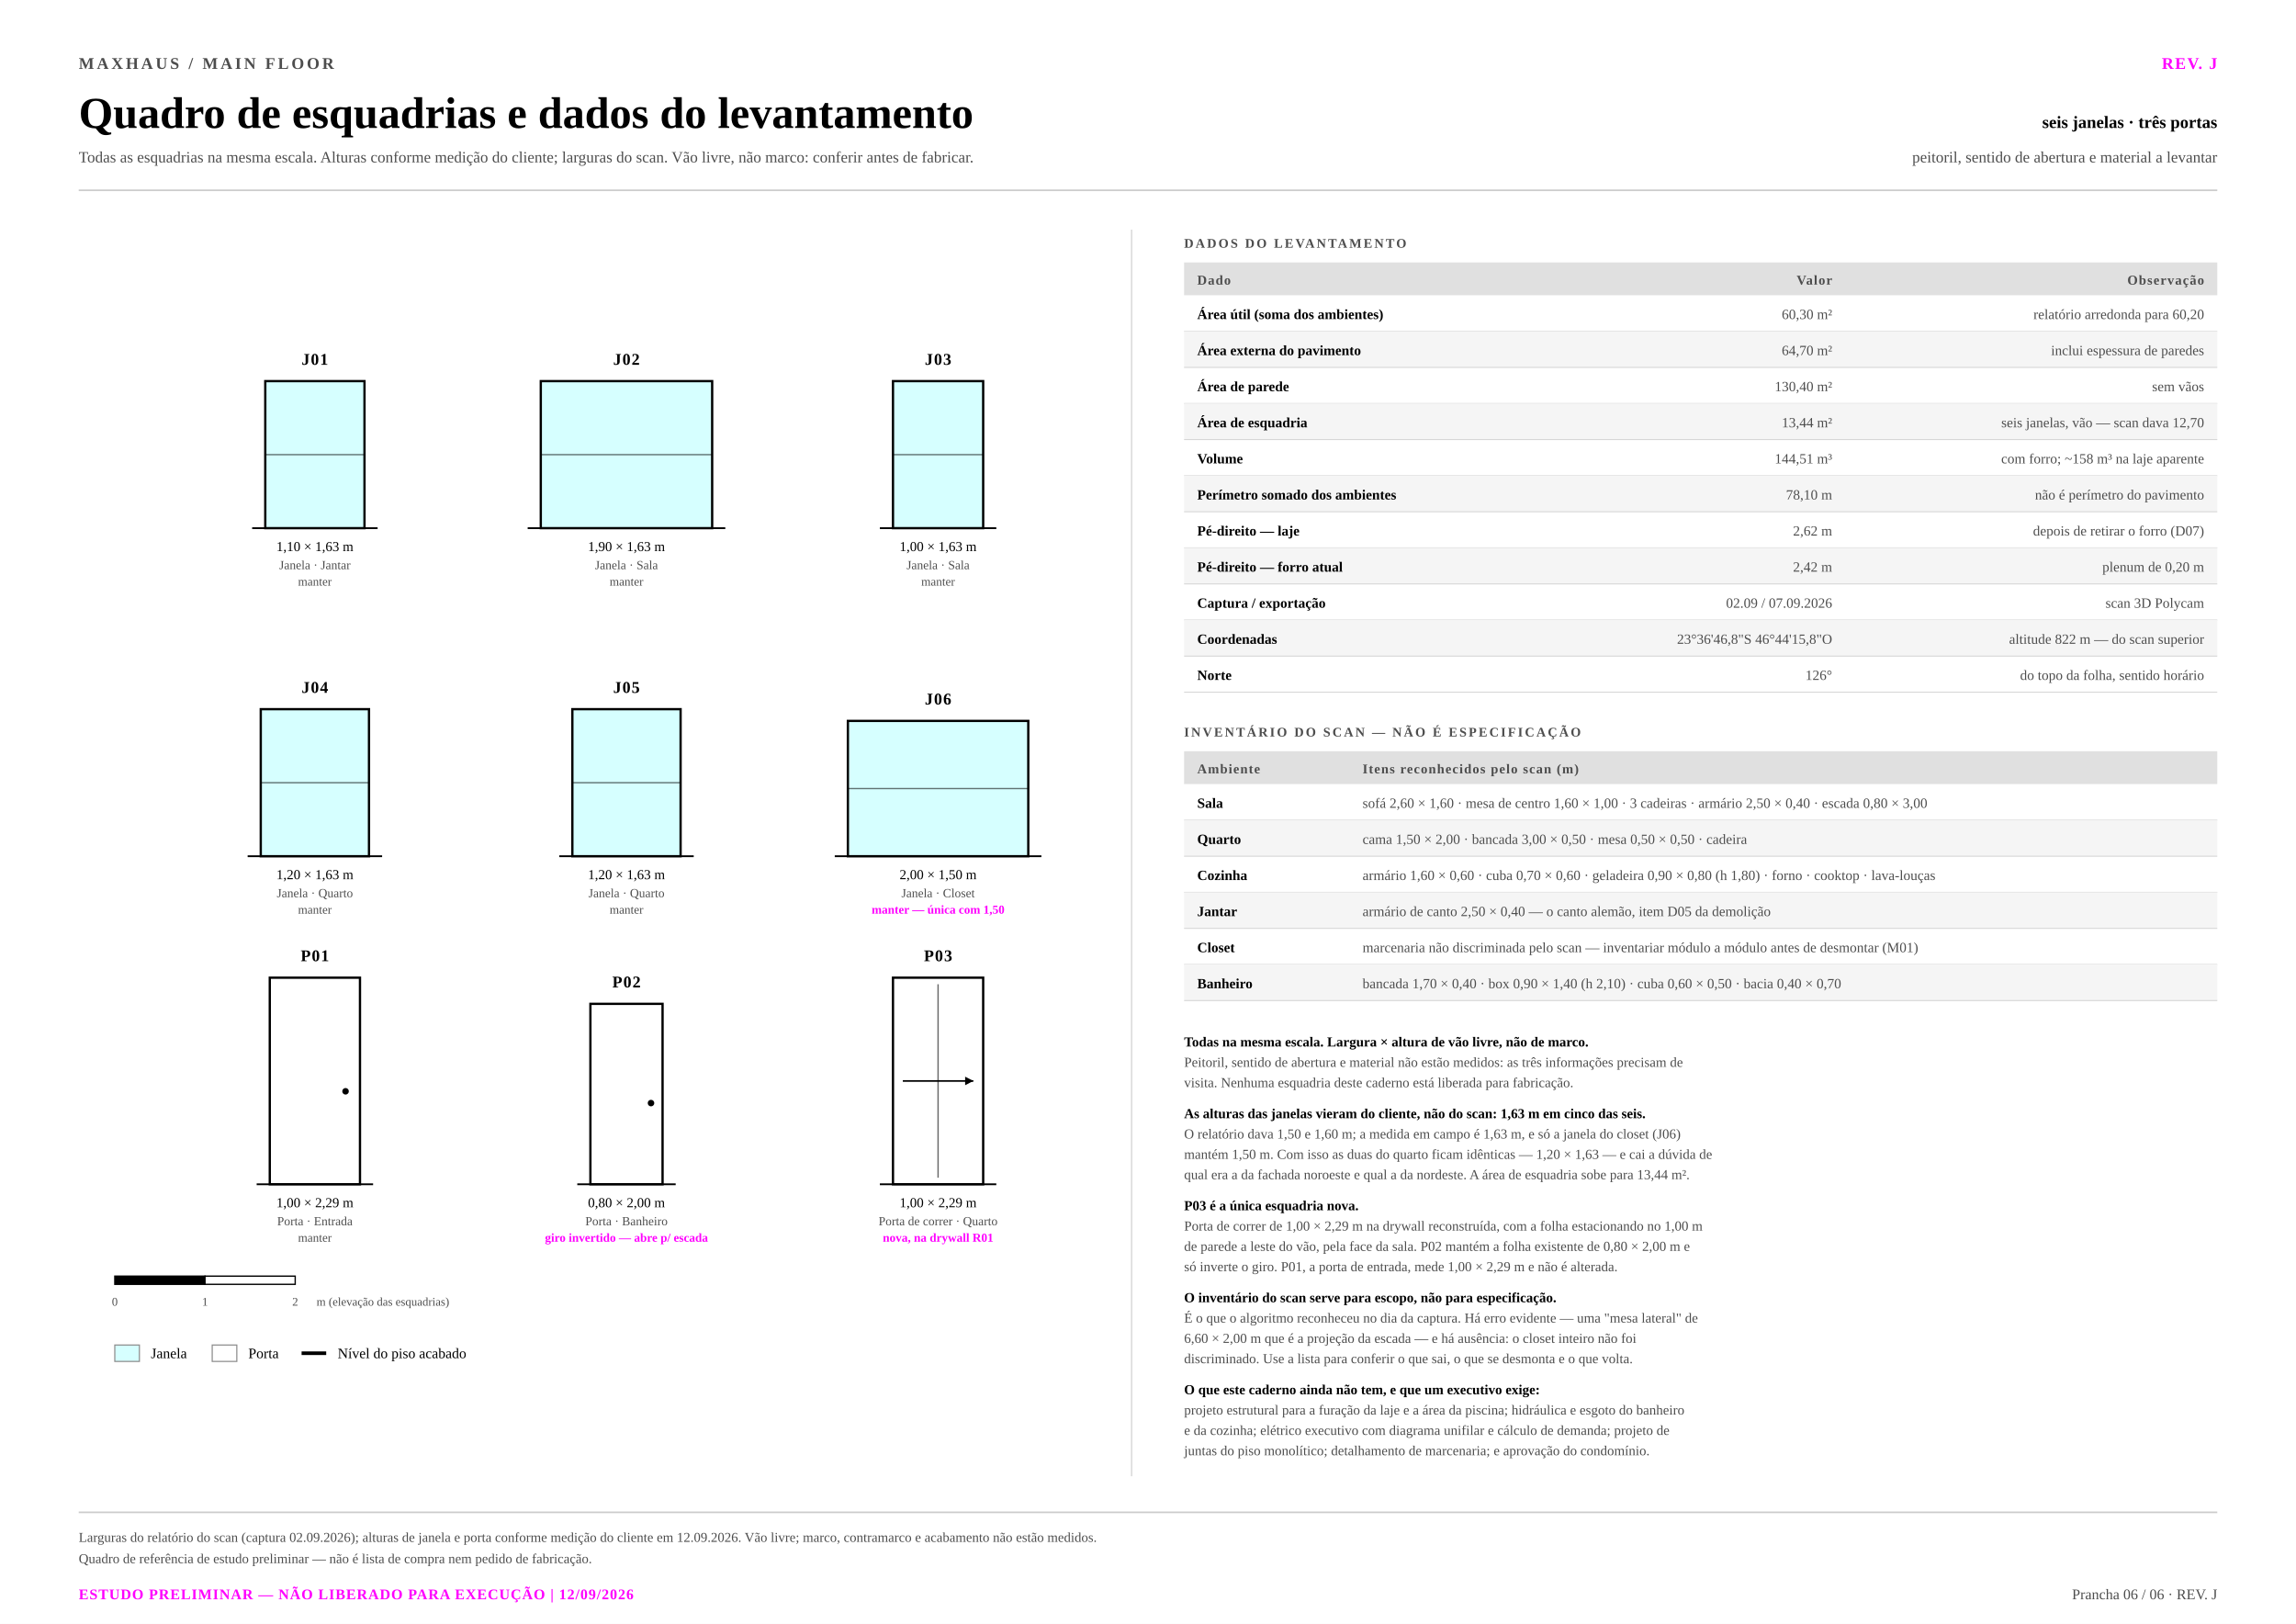
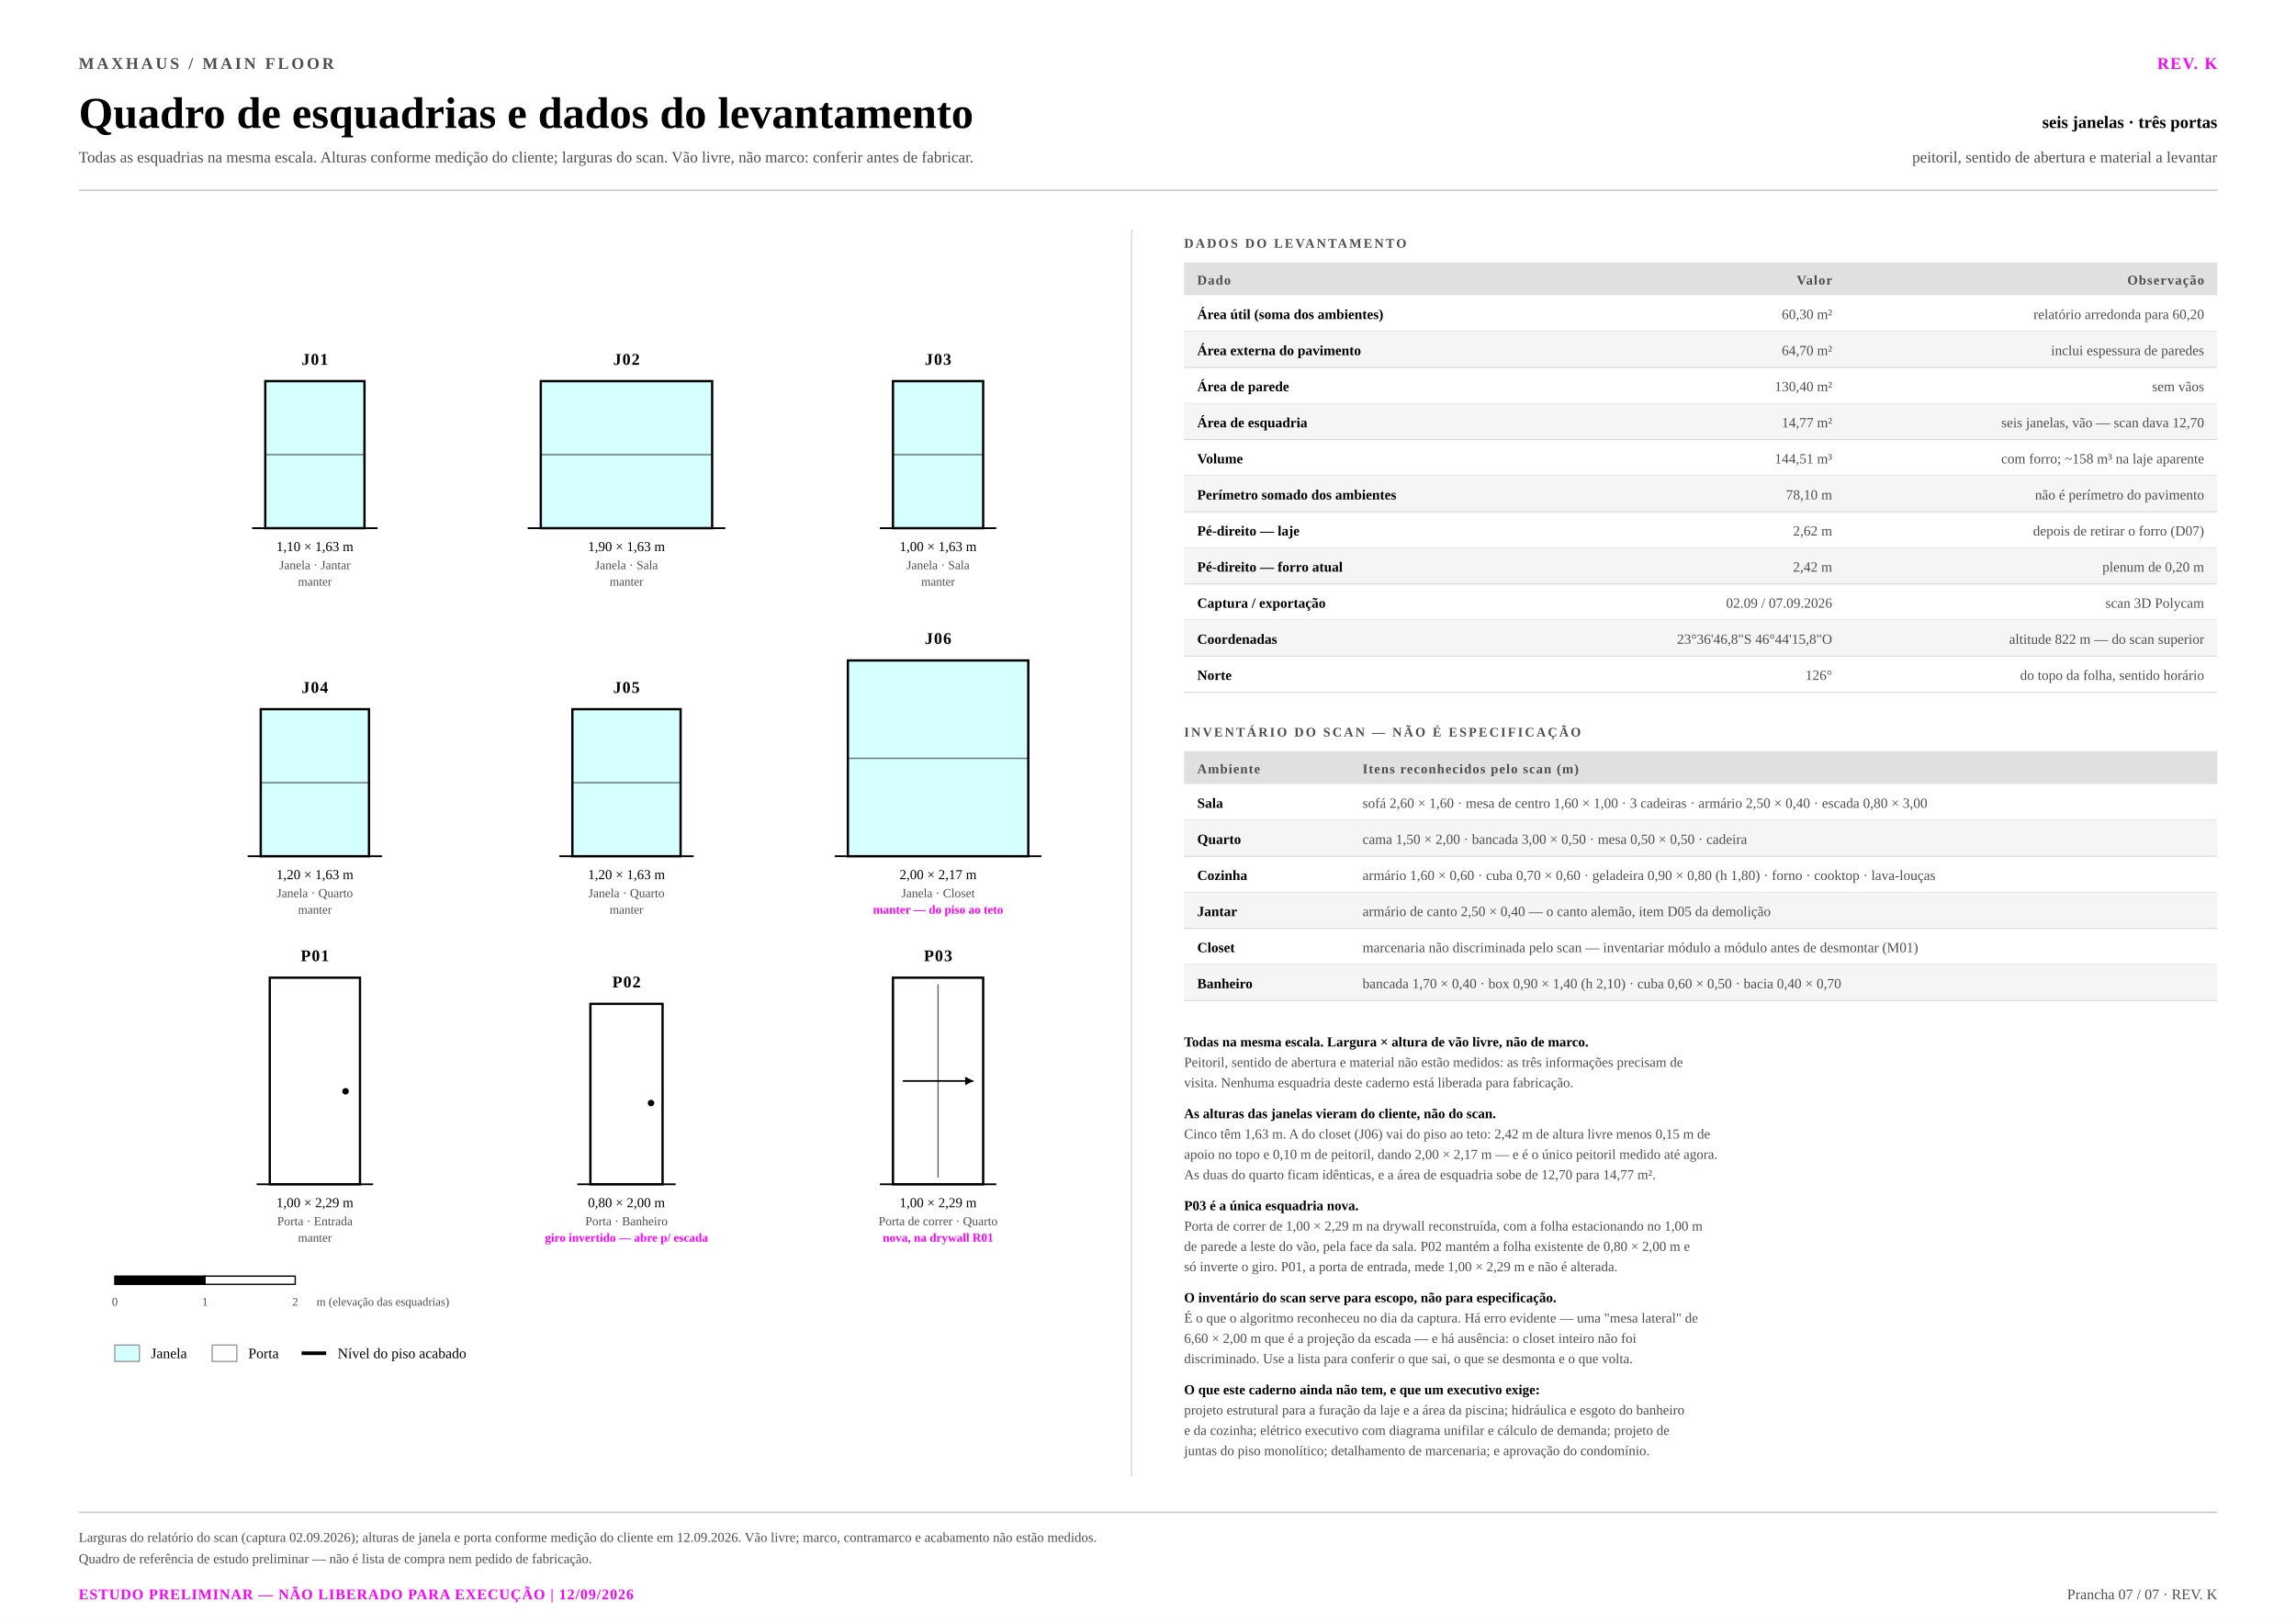
<svg xmlns="http://www.w3.org/2000/svg" viewBox="0 0 1400 990" width="1400" height="990">
  <rect x="0.00" y="0.00" width="1400.00" height="990.00" fill="#ffffff" />
  <text x="48.0" y="42.0" font-family="'Tiempos Text', 'Source Serif 4', Georgia, 'Times New Roman', Times, serif" font-size="10.0" fill="#4d4d4d" font-weight="bold" text-anchor="start" letter-spacing="1.60">MAXHAUS / MAIN FLOOR</text>
  <text x="48.0" y="78.0" font-family="'Tiempos Text', 'Source Serif 4', Georgia, 'Times New Roman', Times, serif" font-size="27.0" fill="#000000" font-weight="bold" text-anchor="start">Quadro de esquadrias e dados do levantamento</text>
  <text x="48.0" y="99.0" font-family="'Tiempos Text', 'Source Serif 4', Georgia, 'Times New Roman', Times, serif" font-size="9.6" fill="#4d4d4d" font-weight="normal" text-anchor="start">Todas as esquadrias na mesma escala. Alturas conforme medição do cliente; larguras do scan. Vão livre, não marco: conferir antes de fabricar.</text>
-   <text x="1352.0" y="42.0" font-family="'Tiempos Text', 'Source Serif 4', Georgia, 'Times New Roman', Times, serif" font-size="10.0" fill="#ff00ff" font-weight="bold" text-anchor="end" letter-spacing="0.80">REV. J</text>
+   <text x="1352.0" y="42.0" font-family="'Tiempos Text', 'Source Serif 4', Georgia, 'Times New Roman', Times, serif" font-size="10.0" fill="#ff00ff" font-weight="bold" text-anchor="end" letter-spacing="0.80">REV. K</text>
  <text x="1352.0" y="78.0" font-family="'Tiempos Text', 'Source Serif 4', Georgia, 'Times New Roman', Times, serif" font-size="10.5" fill="#000000" font-weight="bold" text-anchor="end">seis janelas · três portas</text>
  <text x="1352.0" y="99.0" font-family="'Tiempos Text', 'Source Serif 4', Georgia, 'Times New Roman', Times, serif" font-size="9.6" fill="#4d4d4d" font-weight="normal" text-anchor="end">peitoril, sentido de abertura e material a levantar</text>
  <line x1="48.00" y1="116.00" x2="1352.00" y2="116.00" stroke="#cccccc" stroke-width="1.00" />
  <rect x="161.75" y="232.35" width="60.50" height="89.65" fill="#d6ffff" stroke="#000000" stroke-width="1.40" />
  <line x1="161.75" y1="277.18" x2="222.25" y2="277.18" stroke="#000000" stroke-width="0.80" opacity="0.55" />
  <line x1="153.75" y1="322.00" x2="230.25" y2="322.00" stroke="#000000" stroke-width="1.10" />
  <text x="192.0" y="222.4" font-family="'Tiempos Text', 'Source Serif 4', Georgia, 'Times New Roman', Times, serif" font-size="10.0" fill="#000000" font-weight="bold" text-anchor="middle" letter-spacing="0.60">J01</text>
  <text x="192.0" y="336.0" font-family="'Tiempos Text', 'Source Serif 4', Georgia, 'Times New Roman', Times, serif" font-size="8.4" fill="#000000" font-weight="normal" text-anchor="middle">1,10 × 1,63 m</text>
  <text x="192.0" y="347.0" font-family="'Tiempos Text', 'Source Serif 4', Georgia, 'Times New Roman', Times, serif" font-size="7.6" fill="#4d4d4d" font-weight="normal" text-anchor="middle">Janela · Jantar</text>
  <text x="192.0" y="357.0" font-family="'Tiempos Text', 'Source Serif 4', Georgia, 'Times New Roman', Times, serif" font-size="7.4" fill="#4d4d4d" font-weight="normal" text-anchor="middle">manter</text>
  <rect x="329.75" y="232.35" width="104.50" height="89.65" fill="#d6ffff" stroke="#000000" stroke-width="1.40" />
  <line x1="329.75" y1="277.18" x2="434.25" y2="277.18" stroke="#000000" stroke-width="0.80" opacity="0.55" />
  <line x1="321.75" y1="322.00" x2="442.25" y2="322.00" stroke="#000000" stroke-width="1.10" />
  <text x="382.0" y="222.4" font-family="'Tiempos Text', 'Source Serif 4', Georgia, 'Times New Roman', Times, serif" font-size="10.0" fill="#000000" font-weight="bold" text-anchor="middle" letter-spacing="0.60">J02</text>
  <text x="382.0" y="336.0" font-family="'Tiempos Text', 'Source Serif 4', Georgia, 'Times New Roman', Times, serif" font-size="8.4" fill="#000000" font-weight="normal" text-anchor="middle">1,90 × 1,63 m</text>
  <text x="382.0" y="347.0" font-family="'Tiempos Text', 'Source Serif 4', Georgia, 'Times New Roman', Times, serif" font-size="7.6" fill="#4d4d4d" font-weight="normal" text-anchor="middle">Janela · Sala</text>
  <text x="382.0" y="357.0" font-family="'Tiempos Text', 'Source Serif 4', Georgia, 'Times New Roman', Times, serif" font-size="7.4" fill="#4d4d4d" font-weight="normal" text-anchor="middle">manter</text>
  <rect x="544.50" y="232.35" width="55.00" height="89.65" fill="#d6ffff" stroke="#000000" stroke-width="1.40" />
  <line x1="544.50" y1="277.18" x2="599.50" y2="277.18" stroke="#000000" stroke-width="0.80" opacity="0.55" />
  <line x1="536.50" y1="322.00" x2="607.50" y2="322.00" stroke="#000000" stroke-width="1.10" />
  <text x="572.0" y="222.4" font-family="'Tiempos Text', 'Source Serif 4', Georgia, 'Times New Roman', Times, serif" font-size="10.0" fill="#000000" font-weight="bold" text-anchor="middle" letter-spacing="0.60">J03</text>
  <text x="572.0" y="336.0" font-family="'Tiempos Text', 'Source Serif 4', Georgia, 'Times New Roman', Times, serif" font-size="8.4" fill="#000000" font-weight="normal" text-anchor="middle">1,00 × 1,63 m</text>
  <text x="572.0" y="347.0" font-family="'Tiempos Text', 'Source Serif 4', Georgia, 'Times New Roman', Times, serif" font-size="7.6" fill="#4d4d4d" font-weight="normal" text-anchor="middle">Janela · Sala</text>
  <text x="572.0" y="357.0" font-family="'Tiempos Text', 'Source Serif 4', Georgia, 'Times New Roman', Times, serif" font-size="7.4" fill="#4d4d4d" font-weight="normal" text-anchor="middle">manter</text>
  <rect x="159.00" y="432.35" width="66.00" height="89.65" fill="#d6ffff" stroke="#000000" stroke-width="1.40" />
  <line x1="159.00" y1="477.18" x2="225.00" y2="477.18" stroke="#000000" stroke-width="0.80" opacity="0.55" />
  <line x1="151.00" y1="522.00" x2="233.00" y2="522.00" stroke="#000000" stroke-width="1.10" />
  <text x="192.0" y="422.4" font-family="'Tiempos Text', 'Source Serif 4', Georgia, 'Times New Roman', Times, serif" font-size="10.0" fill="#000000" font-weight="bold" text-anchor="middle" letter-spacing="0.60">J04</text>
  <text x="192.0" y="536.0" font-family="'Tiempos Text', 'Source Serif 4', Georgia, 'Times New Roman', Times, serif" font-size="8.4" fill="#000000" font-weight="normal" text-anchor="middle">1,20 × 1,63 m</text>
  <text x="192.0" y="547.0" font-family="'Tiempos Text', 'Source Serif 4', Georgia, 'Times New Roman', Times, serif" font-size="7.6" fill="#4d4d4d" font-weight="normal" text-anchor="middle">Janela · Quarto</text>
  <text x="192.0" y="557.0" font-family="'Tiempos Text', 'Source Serif 4', Georgia, 'Times New Roman', Times, serif" font-size="7.4" fill="#4d4d4d" font-weight="normal" text-anchor="middle">manter</text>
  <rect x="349.00" y="432.35" width="66.00" height="89.65" fill="#d6ffff" stroke="#000000" stroke-width="1.40" />
  <line x1="349.00" y1="477.18" x2="415.00" y2="477.18" stroke="#000000" stroke-width="0.80" opacity="0.55" />
  <line x1="341.00" y1="522.00" x2="423.00" y2="522.00" stroke="#000000" stroke-width="1.10" />
  <text x="382.0" y="422.4" font-family="'Tiempos Text', 'Source Serif 4', Georgia, 'Times New Roman', Times, serif" font-size="10.0" fill="#000000" font-weight="bold" text-anchor="middle" letter-spacing="0.60">J05</text>
  <text x="382.0" y="536.0" font-family="'Tiempos Text', 'Source Serif 4', Georgia, 'Times New Roman', Times, serif" font-size="8.4" fill="#000000" font-weight="normal" text-anchor="middle">1,20 × 1,63 m</text>
  <text x="382.0" y="547.0" font-family="'Tiempos Text', 'Source Serif 4', Georgia, 'Times New Roman', Times, serif" font-size="7.6" fill="#4d4d4d" font-weight="normal" text-anchor="middle">Janela · Quarto</text>
  <text x="382.0" y="557.0" font-family="'Tiempos Text', 'Source Serif 4', Georgia, 'Times New Roman', Times, serif" font-size="7.4" fill="#4d4d4d" font-weight="normal" text-anchor="middle">manter</text>
-   <rect x="517.00" y="439.50" width="110.00" height="82.50" fill="#d6ffff" stroke="#000000" stroke-width="1.40" />
-   <line x1="517.00" y1="480.75" x2="627.00" y2="480.75" stroke="#000000" stroke-width="0.80" opacity="0.55" />
+   <rect x="517.00" y="402.65" width="110.00" height="119.35" fill="#d6ffff" stroke="#000000" stroke-width="1.40" />
+   <line x1="517.00" y1="462.32" x2="627.00" y2="462.32" stroke="#000000" stroke-width="0.80" opacity="0.55" />
  <line x1="509.00" y1="522.00" x2="635.00" y2="522.00" stroke="#000000" stroke-width="1.10" />
-   <text x="572.0" y="429.5" font-family="'Tiempos Text', 'Source Serif 4', Georgia, 'Times New Roman', Times, serif" font-size="10.0" fill="#000000" font-weight="bold" text-anchor="middle" letter-spacing="0.60">J06</text>
-   <text x="572.0" y="536.0" font-family="'Tiempos Text', 'Source Serif 4', Georgia, 'Times New Roman', Times, serif" font-size="8.4" fill="#000000" font-weight="normal" text-anchor="middle">2,00 × 1,50 m</text>
+   <text x="572.0" y="392.6" font-family="'Tiempos Text', 'Source Serif 4', Georgia, 'Times New Roman', Times, serif" font-size="10.0" fill="#000000" font-weight="bold" text-anchor="middle" letter-spacing="0.60">J06</text>
+   <text x="572.0" y="536.0" font-family="'Tiempos Text', 'Source Serif 4', Georgia, 'Times New Roman', Times, serif" font-size="8.4" fill="#000000" font-weight="normal" text-anchor="middle">2,00 × 2,17 m</text>
  <text x="572.0" y="547.0" font-family="'Tiempos Text', 'Source Serif 4', Georgia, 'Times New Roman', Times, serif" font-size="7.6" fill="#4d4d4d" font-weight="normal" text-anchor="middle">Janela · Closet</text>
-   <text x="572.0" y="557.0" font-family="'Tiempos Text', 'Source Serif 4', Georgia, 'Times New Roman', Times, serif" font-size="7.4" fill="#ff00ff" font-weight="bold" text-anchor="middle">manter — única com 1,50</text>
+   <text x="572.0" y="557.0" font-family="'Tiempos Text', 'Source Serif 4', Georgia, 'Times New Roman', Times, serif" font-size="7.4" fill="#ff00ff" font-weight="bold" text-anchor="middle">manter — do piso ao teto</text>
  <rect x="164.50" y="596.05" width="55.00" height="125.95" fill="#ffffff" stroke="#000000" stroke-width="1.40" />
  <line x1="209.60" y1="665.32" x2="209.60" y2="665.32" stroke="#000000" stroke-width="1.00" />
  <circle cx="210.70" cy="665.32" r="2.00" fill="#000000" />
  <line x1="156.50" y1="722.00" x2="227.50" y2="722.00" stroke="#000000" stroke-width="1.10" />
  <text x="192.0" y="586.0" font-family="'Tiempos Text', 'Source Serif 4', Georgia, 'Times New Roman', Times, serif" font-size="10.0" fill="#000000" font-weight="bold" text-anchor="middle" letter-spacing="0.60">P01</text>
  <text x="192.0" y="736.0" font-family="'Tiempos Text', 'Source Serif 4', Georgia, 'Times New Roman', Times, serif" font-size="8.4" fill="#000000" font-weight="normal" text-anchor="middle">1,00 × 2,29 m</text>
  <text x="192.0" y="747.0" font-family="'Tiempos Text', 'Source Serif 4', Georgia, 'Times New Roman', Times, serif" font-size="7.6" fill="#4d4d4d" font-weight="normal" text-anchor="middle">Porta · Entrada</text>
  <text x="192.0" y="757.0" font-family="'Tiempos Text', 'Source Serif 4', Georgia, 'Times New Roman', Times, serif" font-size="7.4" fill="#4d4d4d" font-weight="normal" text-anchor="middle">manter</text>
  <rect x="360.00" y="612.00" width="44.00" height="110.00" fill="#ffffff" stroke="#000000" stroke-width="1.40" />
  <line x1="396.08" y1="672.50" x2="396.08" y2="672.50" stroke="#000000" stroke-width="1.00" />
  <circle cx="396.96" cy="672.50" r="2.00" fill="#000000" />
  <line x1="352.00" y1="722.00" x2="412.00" y2="722.00" stroke="#000000" stroke-width="1.10" />
  <text x="382.0" y="602.0" font-family="'Tiempos Text', 'Source Serif 4', Georgia, 'Times New Roman', Times, serif" font-size="10.0" fill="#000000" font-weight="bold" text-anchor="middle" letter-spacing="0.60">P02</text>
  <text x="382.0" y="736.0" font-family="'Tiempos Text', 'Source Serif 4', Georgia, 'Times New Roman', Times, serif" font-size="8.4" fill="#000000" font-weight="normal" text-anchor="middle">0,80 × 2,00 m</text>
  <text x="382.0" y="747.0" font-family="'Tiempos Text', 'Source Serif 4', Georgia, 'Times New Roman', Times, serif" font-size="7.6" fill="#4d4d4d" font-weight="normal" text-anchor="middle">Porta · Banheiro</text>
  <text x="382.0" y="757.0" font-family="'Tiempos Text', 'Source Serif 4', Georgia, 'Times New Roman', Times, serif" font-size="7.4" fill="#ff00ff" font-weight="bold" text-anchor="middle">giro invertido — abre p/ escada</text>
  <rect x="544.50" y="596.05" width="55.00" height="125.95" fill="#ffffff" stroke="#000000" stroke-width="1.40" />
  <line x1="572.00" y1="600.05" x2="572.00" y2="718.00" stroke="#000000" stroke-width="0.80" opacity="0.60" />
  <line x1="550.50" y1="659.02" x2="593.50" y2="659.02" stroke="#000000" stroke-width="1.00" />
  <path d="M 593.5 659.0 L 588.5 656.4 L 588.5 661.6 Z" fill="#000000" />
  <line x1="536.50" y1="722.00" x2="607.50" y2="722.00" stroke="#000000" stroke-width="1.10" />
  <text x="572.0" y="586.0" font-family="'Tiempos Text', 'Source Serif 4', Georgia, 'Times New Roman', Times, serif" font-size="10.0" fill="#000000" font-weight="bold" text-anchor="middle" letter-spacing="0.60">P03</text>
  <text x="572.0" y="736.0" font-family="'Tiempos Text', 'Source Serif 4', Georgia, 'Times New Roman', Times, serif" font-size="8.4" fill="#000000" font-weight="normal" text-anchor="middle">1,00 × 2,29 m</text>
  <text x="572.0" y="747.0" font-family="'Tiempos Text', 'Source Serif 4', Georgia, 'Times New Roman', Times, serif" font-size="7.6" fill="#4d4d4d" font-weight="normal" text-anchor="middle">Porta de correr · Quarto</text>
  <text x="572.0" y="757.0" font-family="'Tiempos Text', 'Source Serif 4', Georgia, 'Times New Roman', Times, serif" font-size="7.4" fill="#ff00ff" font-weight="bold" text-anchor="middle">nova, na drywall R01</text>
  <rect x="70.00" y="778.00" width="55.00" height="5.00" fill="#000000" stroke="#000000" stroke-width="0.80" />
  <rect x="125.00" y="778.00" width="55.00" height="5.00" fill="#ffffff" stroke="#000000" stroke-width="0.80" />
  <text x="70.0" y="796.0" font-family="'Tiempos Text', 'Source Serif 4', Georgia, 'Times New Roman', Times, serif" font-size="7.2" fill="#4d4d4d" font-weight="normal" text-anchor="middle">0</text>
  <text x="125.0" y="796.0" font-family="'Tiempos Text', 'Source Serif 4', Georgia, 'Times New Roman', Times, serif" font-size="7.2" fill="#4d4d4d" font-weight="normal" text-anchor="middle">1</text>
  <text x="180.0" y="796.0" font-family="'Tiempos Text', 'Source Serif 4', Georgia, 'Times New Roman', Times, serif" font-size="7.2" fill="#4d4d4d" font-weight="normal" text-anchor="middle">2</text>
  <text x="193.0" y="796.0" font-family="'Tiempos Text', 'Source Serif 4', Georgia, 'Times New Roman', Times, serif" font-size="7.2" fill="#4d4d4d" font-weight="normal" text-anchor="start">m   (elevação das esquadrias)</text>
  <rect x="70.00" y="820.00" width="15.00" height="10.00" fill="#d6ffff" stroke="#8c8c8c" stroke-width="0.70" />
  <text x="92.0" y="828.0" font-family="'Tiempos Text', 'Source Serif 4', Georgia, 'Times New Roman', Times, serif" font-size="8.8" fill="#000000" font-weight="normal" text-anchor="start">Janela</text>
  <rect x="129.40" y="820.00" width="15.00" height="10.00" fill="#ffffff" stroke="#8c8c8c" stroke-width="0.70" />
  <text x="151.4" y="828.0" font-family="'Tiempos Text', 'Source Serif 4', Georgia, 'Times New Roman', Times, serif" font-size="8.8" fill="#000000" font-weight="normal" text-anchor="start">Porta</text>
  <line x1="183.90" y1="825.00" x2="198.90" y2="825.00" stroke="#000000" stroke-width="2.20" />
  <text x="205.9" y="828.0" font-family="'Tiempos Text', 'Source Serif 4', Georgia, 'Times New Roman', Times, serif" font-size="8.8" fill="#000000" font-weight="normal" text-anchor="start">Nível do piso acabado</text>
  <line x1="690.00" y1="140.00" x2="690.00" y2="900.00" stroke="#cccccc" stroke-width="0.80" opacity="0.80" />
  <text x="722.0" y="151.0" font-family="'Tiempos Text', 'Source Serif 4', Georgia, 'Times New Roman', Times, serif" font-size="8.0" fill="#4d4d4d" font-weight="bold" text-anchor="start" letter-spacing="1.20">DADOS DO LEVANTAMENTO</text>
  <rect x="722.00" y="160.00" width="630.00" height="20.00" fill="#e0e0e0" />
  <text x="730.0" y="173.5" font-family="'Tiempos Text', 'Source Serif 4', Georgia, 'Times New Roman', Times, serif" font-size="8.2" fill="#4d4d4d" font-weight="bold" text-anchor="start" letter-spacing="0.60">Dado</text>
  <text x="1117.2" y="173.5" font-family="'Tiempos Text', 'Source Serif 4', Georgia, 'Times New Roman', Times, serif" font-size="8.2" fill="#4d4d4d" font-weight="bold" text-anchor="end" letter-spacing="0.60">Valor</text>
  <text x="1344.0" y="173.5" font-family="'Tiempos Text', 'Source Serif 4', Georgia, 'Times New Roman', Times, serif" font-size="8.2" fill="#4d4d4d" font-weight="bold" text-anchor="end" letter-spacing="0.60">Observação</text>
  <text x="730.0" y="194.5" font-family="'Tiempos Text', 'Source Serif 4', Georgia, 'Times New Roman', Times, serif" font-size="8.6" fill="#000000" font-weight="bold" text-anchor="start">Área útil (soma dos ambientes)</text>
  <text x="1117.2" y="194.5" font-family="'Tiempos Text', 'Source Serif 4', Georgia, 'Times New Roman', Times, serif" font-size="8.6" fill="#4d4d4d" font-weight="normal" text-anchor="end">60,30 m²</text>
  <text x="1344.0" y="194.5" font-family="'Tiempos Text', 'Source Serif 4', Georgia, 'Times New Roman', Times, serif" font-size="8.6" fill="#4d4d4d" font-weight="normal" text-anchor="end">relatório arredonda para 60,20</text>
  <line x1="722.00" y1="202.00" x2="1352.00" y2="202.00" stroke="#cccccc" stroke-width="0.60" opacity="0.80" />
  <rect x="722.00" y="202.00" width="630.00" height="22.00" fill="#f5f5f5" />
  <text x="730.0" y="216.5" font-family="'Tiempos Text', 'Source Serif 4', Georgia, 'Times New Roman', Times, serif" font-size="8.6" fill="#000000" font-weight="bold" text-anchor="start">Área externa do pavimento</text>
  <text x="1117.2" y="216.5" font-family="'Tiempos Text', 'Source Serif 4', Georgia, 'Times New Roman', Times, serif" font-size="8.6" fill="#4d4d4d" font-weight="normal" text-anchor="end">64,70 m²</text>
  <text x="1344.0" y="216.5" font-family="'Tiempos Text', 'Source Serif 4', Georgia, 'Times New Roman', Times, serif" font-size="8.6" fill="#4d4d4d" font-weight="normal" text-anchor="end">inclui espessura de paredes</text>
  <line x1="722.00" y1="224.00" x2="1352.00" y2="224.00" stroke="#cccccc" stroke-width="0.60" opacity="0.80" />
  <text x="730.0" y="238.5" font-family="'Tiempos Text', 'Source Serif 4', Georgia, 'Times New Roman', Times, serif" font-size="8.6" fill="#000000" font-weight="bold" text-anchor="start">Área de parede</text>
  <text x="1117.2" y="238.5" font-family="'Tiempos Text', 'Source Serif 4', Georgia, 'Times New Roman', Times, serif" font-size="8.6" fill="#4d4d4d" font-weight="normal" text-anchor="end">130,40 m²</text>
  <text x="1344.0" y="238.5" font-family="'Tiempos Text', 'Source Serif 4', Georgia, 'Times New Roman', Times, serif" font-size="8.6" fill="#4d4d4d" font-weight="normal" text-anchor="end">sem vãos</text>
  <line x1="722.00" y1="246.00" x2="1352.00" y2="246.00" stroke="#cccccc" stroke-width="0.60" opacity="0.80" />
  <rect x="722.00" y="246.00" width="630.00" height="22.00" fill="#f5f5f5" />
  <text x="730.0" y="260.5" font-family="'Tiempos Text', 'Source Serif 4', Georgia, 'Times New Roman', Times, serif" font-size="8.6" fill="#000000" font-weight="bold" text-anchor="start">Área de esquadria</text>
-   <text x="1117.2" y="260.5" font-family="'Tiempos Text', 'Source Serif 4', Georgia, 'Times New Roman', Times, serif" font-size="8.6" fill="#4d4d4d" font-weight="normal" text-anchor="end">13,44 m²</text>
+   <text x="1117.2" y="260.5" font-family="'Tiempos Text', 'Source Serif 4', Georgia, 'Times New Roman', Times, serif" font-size="8.6" fill="#4d4d4d" font-weight="normal" text-anchor="end">14,77 m²</text>
  <text x="1344.0" y="260.5" font-family="'Tiempos Text', 'Source Serif 4', Georgia, 'Times New Roman', Times, serif" font-size="8.6" fill="#4d4d4d" font-weight="normal" text-anchor="end">seis janelas, vão — scan dava 12,70</text>
  <line x1="722.00" y1="268.00" x2="1352.00" y2="268.00" stroke="#cccccc" stroke-width="0.60" opacity="0.80" />
  <text x="730.0" y="282.5" font-family="'Tiempos Text', 'Source Serif 4', Georgia, 'Times New Roman', Times, serif" font-size="8.6" fill="#000000" font-weight="bold" text-anchor="start">Volume</text>
  <text x="1117.2" y="282.5" font-family="'Tiempos Text', 'Source Serif 4', Georgia, 'Times New Roman', Times, serif" font-size="8.6" fill="#4d4d4d" font-weight="normal" text-anchor="end">144,51 m³</text>
  <text x="1344.0" y="282.5" font-family="'Tiempos Text', 'Source Serif 4', Georgia, 'Times New Roman', Times, serif" font-size="8.6" fill="#4d4d4d" font-weight="normal" text-anchor="end">com forro; ~158 m³ na laje aparente</text>
  <line x1="722.00" y1="290.00" x2="1352.00" y2="290.00" stroke="#cccccc" stroke-width="0.60" opacity="0.80" />
  <rect x="722.00" y="290.00" width="630.00" height="22.00" fill="#f5f5f5" />
  <text x="730.0" y="304.5" font-family="'Tiempos Text', 'Source Serif 4', Georgia, 'Times New Roman', Times, serif" font-size="8.6" fill="#000000" font-weight="bold" text-anchor="start">Perímetro somado dos ambientes</text>
  <text x="1117.2" y="304.5" font-family="'Tiempos Text', 'Source Serif 4', Georgia, 'Times New Roman', Times, serif" font-size="8.6" fill="#4d4d4d" font-weight="normal" text-anchor="end">78,10 m</text>
  <text x="1344.0" y="304.5" font-family="'Tiempos Text', 'Source Serif 4', Georgia, 'Times New Roman', Times, serif" font-size="8.6" fill="#4d4d4d" font-weight="normal" text-anchor="end">não é perímetro do pavimento</text>
  <line x1="722.00" y1="312.00" x2="1352.00" y2="312.00" stroke="#cccccc" stroke-width="0.60" opacity="0.80" />
  <text x="730.0" y="326.5" font-family="'Tiempos Text', 'Source Serif 4', Georgia, 'Times New Roman', Times, serif" font-size="8.6" fill="#000000" font-weight="bold" text-anchor="start">Pé-direito — laje</text>
  <text x="1117.2" y="326.5" font-family="'Tiempos Text', 'Source Serif 4', Georgia, 'Times New Roman', Times, serif" font-size="8.6" fill="#4d4d4d" font-weight="normal" text-anchor="end">2,62 m</text>
  <text x="1344.0" y="326.5" font-family="'Tiempos Text', 'Source Serif 4', Georgia, 'Times New Roman', Times, serif" font-size="8.6" fill="#4d4d4d" font-weight="normal" text-anchor="end">depois de retirar o forro (D07)</text>
  <line x1="722.00" y1="334.00" x2="1352.00" y2="334.00" stroke="#cccccc" stroke-width="0.60" opacity="0.80" />
  <rect x="722.00" y="334.00" width="630.00" height="22.00" fill="#f5f5f5" />
  <text x="730.0" y="348.5" font-family="'Tiempos Text', 'Source Serif 4', Georgia, 'Times New Roman', Times, serif" font-size="8.6" fill="#000000" font-weight="bold" text-anchor="start">Pé-direito — forro atual</text>
  <text x="1117.2" y="348.5" font-family="'Tiempos Text', 'Source Serif 4', Georgia, 'Times New Roman', Times, serif" font-size="8.6" fill="#4d4d4d" font-weight="normal" text-anchor="end">2,42 m</text>
  <text x="1344.0" y="348.5" font-family="'Tiempos Text', 'Source Serif 4', Georgia, 'Times New Roman', Times, serif" font-size="8.6" fill="#4d4d4d" font-weight="normal" text-anchor="end">plenum de 0,20 m</text>
  <line x1="722.00" y1="356.00" x2="1352.00" y2="356.00" stroke="#cccccc" stroke-width="0.60" opacity="0.80" />
  <text x="730.0" y="370.5" font-family="'Tiempos Text', 'Source Serif 4', Georgia, 'Times New Roman', Times, serif" font-size="8.6" fill="#000000" font-weight="bold" text-anchor="start">Captura / exportação</text>
  <text x="1117.2" y="370.5" font-family="'Tiempos Text', 'Source Serif 4', Georgia, 'Times New Roman', Times, serif" font-size="8.6" fill="#4d4d4d" font-weight="normal" text-anchor="end">02.09 / 07.09.2026</text>
  <text x="1344.0" y="370.5" font-family="'Tiempos Text', 'Source Serif 4', Georgia, 'Times New Roman', Times, serif" font-size="8.6" fill="#4d4d4d" font-weight="normal" text-anchor="end">scan 3D Polycam</text>
  <line x1="722.00" y1="378.00" x2="1352.00" y2="378.00" stroke="#cccccc" stroke-width="0.60" opacity="0.80" />
  <rect x="722.00" y="378.00" width="630.00" height="22.00" fill="#f5f5f5" />
  <text x="730.0" y="392.5" font-family="'Tiempos Text', 'Source Serif 4', Georgia, 'Times New Roman', Times, serif" font-size="8.6" fill="#000000" font-weight="bold" text-anchor="start">Coordenadas</text>
  <text x="1117.2" y="392.5" font-family="'Tiempos Text', 'Source Serif 4', Georgia, 'Times New Roman', Times, serif" font-size="8.6" fill="#4d4d4d" font-weight="normal" text-anchor="end">23°36'46,8"S  46°44'15,8"O</text>
  <text x="1344.0" y="392.5" font-family="'Tiempos Text', 'Source Serif 4', Georgia, 'Times New Roman', Times, serif" font-size="8.6" fill="#4d4d4d" font-weight="normal" text-anchor="end">altitude 822 m — do scan superior</text>
  <line x1="722.00" y1="400.00" x2="1352.00" y2="400.00" stroke="#cccccc" stroke-width="0.60" opacity="0.80" />
  <text x="730.0" y="414.5" font-family="'Tiempos Text', 'Source Serif 4', Georgia, 'Times New Roman', Times, serif" font-size="8.6" fill="#000000" font-weight="bold" text-anchor="start">Norte</text>
  <text x="1117.2" y="414.5" font-family="'Tiempos Text', 'Source Serif 4', Georgia, 'Times New Roman', Times, serif" font-size="8.6" fill="#4d4d4d" font-weight="normal" text-anchor="end">126°</text>
  <text x="1344.0" y="414.5" font-family="'Tiempos Text', 'Source Serif 4', Georgia, 'Times New Roman', Times, serif" font-size="8.6" fill="#4d4d4d" font-weight="normal" text-anchor="end">do topo da folha, sentido horário</text>
  <line x1="722.00" y1="422.00" x2="1352.00" y2="422.00" stroke="#cccccc" stroke-width="0.60" opacity="0.80" />
  <text x="722.0" y="449.0" font-family="'Tiempos Text', 'Source Serif 4', Georgia, 'Times New Roman', Times, serif" font-size="8.0" fill="#4d4d4d" font-weight="bold" text-anchor="start" letter-spacing="1.20">INVENTÁRIO DO SCAN — NÃO É ESPECIFICAÇÃO</text>
  <rect x="722.00" y="458.00" width="630.00" height="20.00" fill="#e0e0e0" />
  <text x="730.0" y="471.5" font-family="'Tiempos Text', 'Source Serif 4', Georgia, 'Times New Roman', Times, serif" font-size="8.2" fill="#4d4d4d" font-weight="bold" text-anchor="start" letter-spacing="0.60">Ambiente</text>
  <text x="830.8" y="471.5" font-family="'Tiempos Text', 'Source Serif 4', Georgia, 'Times New Roman', Times, serif" font-size="8.2" fill="#4d4d4d" font-weight="bold" text-anchor="start" letter-spacing="0.60">Itens reconhecidos pelo scan (m)</text>
  <text x="730.0" y="492.5" font-family="'Tiempos Text', 'Source Serif 4', Georgia, 'Times New Roman', Times, serif" font-size="8.6" fill="#000000" font-weight="bold" text-anchor="start">Sala</text>
  <text x="830.8" y="492.5" font-family="'Tiempos Text', 'Source Serif 4', Georgia, 'Times New Roman', Times, serif" font-size="8.6" fill="#4d4d4d" font-weight="normal" text-anchor="start">sofá 2,60 × 1,60 · mesa de centro 1,60 × 1,00 · 3 cadeiras · armário 2,50 × 0,40 · escada 0,80 × 3,00</text>
  <line x1="722.00" y1="500.00" x2="1352.00" y2="500.00" stroke="#cccccc" stroke-width="0.60" opacity="0.80" />
  <rect x="722.00" y="500.00" width="630.00" height="22.00" fill="#f5f5f5" />
  <text x="730.0" y="514.5" font-family="'Tiempos Text', 'Source Serif 4', Georgia, 'Times New Roman', Times, serif" font-size="8.6" fill="#000000" font-weight="bold" text-anchor="start">Quarto</text>
  <text x="830.8" y="514.5" font-family="'Tiempos Text', 'Source Serif 4', Georgia, 'Times New Roman', Times, serif" font-size="8.6" fill="#4d4d4d" font-weight="normal" text-anchor="start">cama 1,50 × 2,00 · bancada 3,00 × 0,50 · mesa 0,50 × 0,50 · cadeira</text>
  <line x1="722.00" y1="522.00" x2="1352.00" y2="522.00" stroke="#cccccc" stroke-width="0.60" opacity="0.80" />
  <text x="730.0" y="536.5" font-family="'Tiempos Text', 'Source Serif 4', Georgia, 'Times New Roman', Times, serif" font-size="8.6" fill="#000000" font-weight="bold" text-anchor="start">Cozinha</text>
  <text x="830.8" y="536.5" font-family="'Tiempos Text', 'Source Serif 4', Georgia, 'Times New Roman', Times, serif" font-size="8.6" fill="#4d4d4d" font-weight="normal" text-anchor="start">armário 1,60 × 0,60 · cuba 0,70 × 0,60 · geladeira 0,90 × 0,80 (h 1,80) · forno · cooktop · lava-louças</text>
  <line x1="722.00" y1="544.00" x2="1352.00" y2="544.00" stroke="#cccccc" stroke-width="0.60" opacity="0.80" />
  <rect x="722.00" y="544.00" width="630.00" height="22.00" fill="#f5f5f5" />
  <text x="730.0" y="558.5" font-family="'Tiempos Text', 'Source Serif 4', Georgia, 'Times New Roman', Times, serif" font-size="8.6" fill="#000000" font-weight="bold" text-anchor="start">Jantar</text>
  <text x="830.8" y="558.5" font-family="'Tiempos Text', 'Source Serif 4', Georgia, 'Times New Roman', Times, serif" font-size="8.6" fill="#4d4d4d" font-weight="normal" text-anchor="start">armário de canto 2,50 × 0,40 — o canto alemão, item D05 da demolição</text>
  <line x1="722.00" y1="566.00" x2="1352.00" y2="566.00" stroke="#cccccc" stroke-width="0.60" opacity="0.80" />
  <text x="730.0" y="580.5" font-family="'Tiempos Text', 'Source Serif 4', Georgia, 'Times New Roman', Times, serif" font-size="8.6" fill="#000000" font-weight="bold" text-anchor="start">Closet</text>
  <text x="830.8" y="580.5" font-family="'Tiempos Text', 'Source Serif 4', Georgia, 'Times New Roman', Times, serif" font-size="8.6" fill="#4d4d4d" font-weight="normal" text-anchor="start">marcenaria não discriminada pelo scan — inventariar módulo a módulo antes de desmontar (M01)</text>
  <line x1="722.00" y1="588.00" x2="1352.00" y2="588.00" stroke="#cccccc" stroke-width="0.60" opacity="0.80" />
  <rect x="722.00" y="588.00" width="630.00" height="22.00" fill="#f5f5f5" />
  <text x="730.0" y="602.5" font-family="'Tiempos Text', 'Source Serif 4', Georgia, 'Times New Roman', Times, serif" font-size="8.6" fill="#000000" font-weight="bold" text-anchor="start">Banheiro</text>
  <text x="830.8" y="602.5" font-family="'Tiempos Text', 'Source Serif 4', Georgia, 'Times New Roman', Times, serif" font-size="8.6" fill="#4d4d4d" font-weight="normal" text-anchor="start">bancada 1,70 × 0,40 · box 0,90 × 1,40 (h 2,10) · cuba 0,60 × 0,50 · bacia 0,40 × 0,70</text>
  <line x1="722.00" y1="610.00" x2="1352.00" y2="610.00" stroke="#cccccc" stroke-width="0.60" opacity="0.80" />
  <text x="722.0" y="638.0" font-family="'Tiempos Text', 'Source Serif 4', Georgia, 'Times New Roman', Times, serif" font-size="8.4" fill="#000000" font-weight="bold" text-anchor="start">Todas na mesma escala. Largura × altura de vão livre, não de marco.</text>
  <text x="722.0" y="650.4" font-family="'Tiempos Text', 'Source Serif 4', Georgia, 'Times New Roman', Times, serif" font-size="8.4" fill="#4d4d4d" font-weight="normal" text-anchor="start">Peitoril, sentido de abertura e material não estão medidos: as três informações precisam de</text>
  <text x="722.0" y="662.8" font-family="'Tiempos Text', 'Source Serif 4', Georgia, 'Times New Roman', Times, serif" font-size="8.4" fill="#4d4d4d" font-weight="normal" text-anchor="start">visita. Nenhuma esquadria deste caderno está liberada para fabricação.</text>
-   <text x="722.0" y="681.7" font-family="'Tiempos Text', 'Source Serif 4', Georgia, 'Times New Roman', Times, serif" font-size="8.4" fill="#000000" font-weight="bold" text-anchor="start">As alturas das janelas vieram do cliente, não do scan: 1,63 m em cinco das seis.</text>
-   <text x="722.0" y="694.1" font-family="'Tiempos Text', 'Source Serif 4', Georgia, 'Times New Roman', Times, serif" font-size="8.4" fill="#4d4d4d" font-weight="normal" text-anchor="start">O relatório dava 1,50 e 1,60 m; a medida em campo é 1,63 m, e só a janela do closet (J06)</text>
-   <text x="722.0" y="706.5" font-family="'Tiempos Text', 'Source Serif 4', Georgia, 'Times New Roman', Times, serif" font-size="8.4" fill="#4d4d4d" font-weight="normal" text-anchor="start">mantém 1,50 m. Com isso as duas do quarto ficam idênticas — 1,20 × 1,63 — e cai a dúvida de</text>
-   <text x="722.0" y="718.9" font-family="'Tiempos Text', 'Source Serif 4', Georgia, 'Times New Roman', Times, serif" font-size="8.4" fill="#4d4d4d" font-weight="normal" text-anchor="start">qual era a da fachada noroeste e qual a da nordeste. A área de esquadria sobe para 13,44 m².</text>
+   <text x="722.0" y="681.7" font-family="'Tiempos Text', 'Source Serif 4', Georgia, 'Times New Roman', Times, serif" font-size="8.4" fill="#000000" font-weight="bold" text-anchor="start">As alturas das janelas vieram do cliente, não do scan.</text>
+   <text x="722.0" y="694.1" font-family="'Tiempos Text', 'Source Serif 4', Georgia, 'Times New Roman', Times, serif" font-size="8.4" fill="#4d4d4d" font-weight="normal" text-anchor="start">Cinco têm 1,63 m. A do closet (J06) vai do piso ao teto: 2,42 m de altura livre menos 0,15 m de</text>
+   <text x="722.0" y="706.5" font-family="'Tiempos Text', 'Source Serif 4', Georgia, 'Times New Roman', Times, serif" font-size="8.4" fill="#4d4d4d" font-weight="normal" text-anchor="start">apoio no topo e 0,10 m de peitoril, dando 2,00 × 2,17 m — e é o único peitoril medido até agora.</text>
+   <text x="722.0" y="718.9" font-family="'Tiempos Text', 'Source Serif 4', Georgia, 'Times New Roman', Times, serif" font-size="8.4" fill="#4d4d4d" font-weight="normal" text-anchor="start">As duas do quarto ficam idênticas, e a área de esquadria sobe de 12,70 para 14,77 m².</text>
  <text x="722.0" y="737.8" font-family="'Tiempos Text', 'Source Serif 4', Georgia, 'Times New Roman', Times, serif" font-size="8.4" fill="#000000" font-weight="bold" text-anchor="start">P03 é a única esquadria nova.</text>
  <text x="722.0" y="750.2" font-family="'Tiempos Text', 'Source Serif 4', Georgia, 'Times New Roman', Times, serif" font-size="8.4" fill="#4d4d4d" font-weight="normal" text-anchor="start">Porta de correr de 1,00 × 2,29 m na drywall reconstruída, com a folha estacionando no 1,00 m</text>
  <text x="722.0" y="762.6" font-family="'Tiempos Text', 'Source Serif 4', Georgia, 'Times New Roman', Times, serif" font-size="8.4" fill="#4d4d4d" font-weight="normal" text-anchor="start">de parede a leste do vão, pela face da sala. P02 mantém a folha existente de 0,80 × 2,00 m e</text>
  <text x="722.0" y="775.0" font-family="'Tiempos Text', 'Source Serif 4', Georgia, 'Times New Roman', Times, serif" font-size="8.4" fill="#4d4d4d" font-weight="normal" text-anchor="start">só inverte o giro. P01, a porta de entrada, mede 1,00 × 2,29 m e não é alterada.</text>
  <text x="722.0" y="793.9" font-family="'Tiempos Text', 'Source Serif 4', Georgia, 'Times New Roman', Times, serif" font-size="8.4" fill="#000000" font-weight="bold" text-anchor="start">O inventário do scan serve para escopo, não para especificação.</text>
  <text x="722.0" y="806.3" font-family="'Tiempos Text', 'Source Serif 4', Georgia, 'Times New Roman', Times, serif" font-size="8.4" fill="#4d4d4d" font-weight="normal" text-anchor="start">É o que o algoritmo reconheceu no dia da captura. Há erro evidente — uma "mesa lateral" de</text>
  <text x="722.0" y="818.7" font-family="'Tiempos Text', 'Source Serif 4', Georgia, 'Times New Roman', Times, serif" font-size="8.4" fill="#4d4d4d" font-weight="normal" text-anchor="start">6,60 × 2,00 m que é a projeção da escada — e há ausência: o closet inteiro não foi</text>
  <text x="722.0" y="831.1" font-family="'Tiempos Text', 'Source Serif 4', Georgia, 'Times New Roman', Times, serif" font-size="8.4" fill="#4d4d4d" font-weight="normal" text-anchor="start">discriminado. Use a lista para conferir o que sai, o que se desmonta e o que volta.</text>
  <text x="722.0" y="850.0" font-family="'Tiempos Text', 'Source Serif 4', Georgia, 'Times New Roman', Times, serif" font-size="8.4" fill="#000000" font-weight="bold" text-anchor="start">O que este caderno ainda não tem, e que um executivo exige:</text>
  <text x="722.0" y="862.4" font-family="'Tiempos Text', 'Source Serif 4', Georgia, 'Times New Roman', Times, serif" font-size="8.4" fill="#4d4d4d" font-weight="normal" text-anchor="start">projeto estrutural para a furação da laje e a área da piscina; hidráulica e esgoto do banheiro</text>
  <text x="722.0" y="874.8" font-family="'Tiempos Text', 'Source Serif 4', Georgia, 'Times New Roman', Times, serif" font-size="8.4" fill="#4d4d4d" font-weight="normal" text-anchor="start">e da cozinha; elétrico executivo com diagrama unifilar e cálculo de demanda; projeto de</text>
  <text x="722.0" y="887.2" font-family="'Tiempos Text', 'Source Serif 4', Georgia, 'Times New Roman', Times, serif" font-size="8.4" fill="#4d4d4d" font-weight="normal" text-anchor="start">juntas do piso monolítico; detalhamento de marcenaria; e aprovação do condomínio.</text>
  <line x1="48.00" y1="922.00" x2="1352.00" y2="922.00" stroke="#cccccc" stroke-width="1.00" />
  <text x="48.0" y="940.0" font-family="'Tiempos Text', 'Source Serif 4', Georgia, 'Times New Roman', Times, serif" font-size="8.3" fill="#4d4d4d" font-weight="normal" text-anchor="start">Larguras do relatório do scan (captura 02.09.2026); alturas de janela e porta conforme medição do cliente em 12.09.2026. Vão livre; marco, contramarco e acabamento não estão medidos.</text>
  <text x="48.0" y="953.0" font-family="'Tiempos Text', 'Source Serif 4', Georgia, 'Times New Roman', Times, serif" font-size="8.3" fill="#4d4d4d" font-weight="normal" text-anchor="start">Quadro de referência de estudo preliminar — não é lista de compra nem pedido de fabricação.</text>
  <text x="48.0" y="975.0" font-family="'Tiempos Text', 'Source Serif 4', Georgia, 'Times New Roman', Times, serif" font-size="9.0" fill="#ff00ff" font-weight="bold" text-anchor="start" letter-spacing="0.50">ESTUDO PRELIMINAR — NÃO LIBERADO PARA EXECUÇÃO   |   12/09/2026</text>
-   <text x="1352.0" y="975.0" font-family="'Tiempos Text', 'Source Serif 4', Georgia, 'Times New Roman', Times, serif" font-size="9.0" fill="#4d4d4d" font-weight="normal" text-anchor="end">Prancha 06 / 06   ·   REV. J</text>
+   <text x="1352.0" y="975.0" font-family="'Tiempos Text', 'Source Serif 4', Georgia, 'Times New Roman', Times, serif" font-size="9.0" fill="#4d4d4d" font-weight="normal" text-anchor="end">Prancha 07 / 07   ·   REV. K</text>
</svg>
